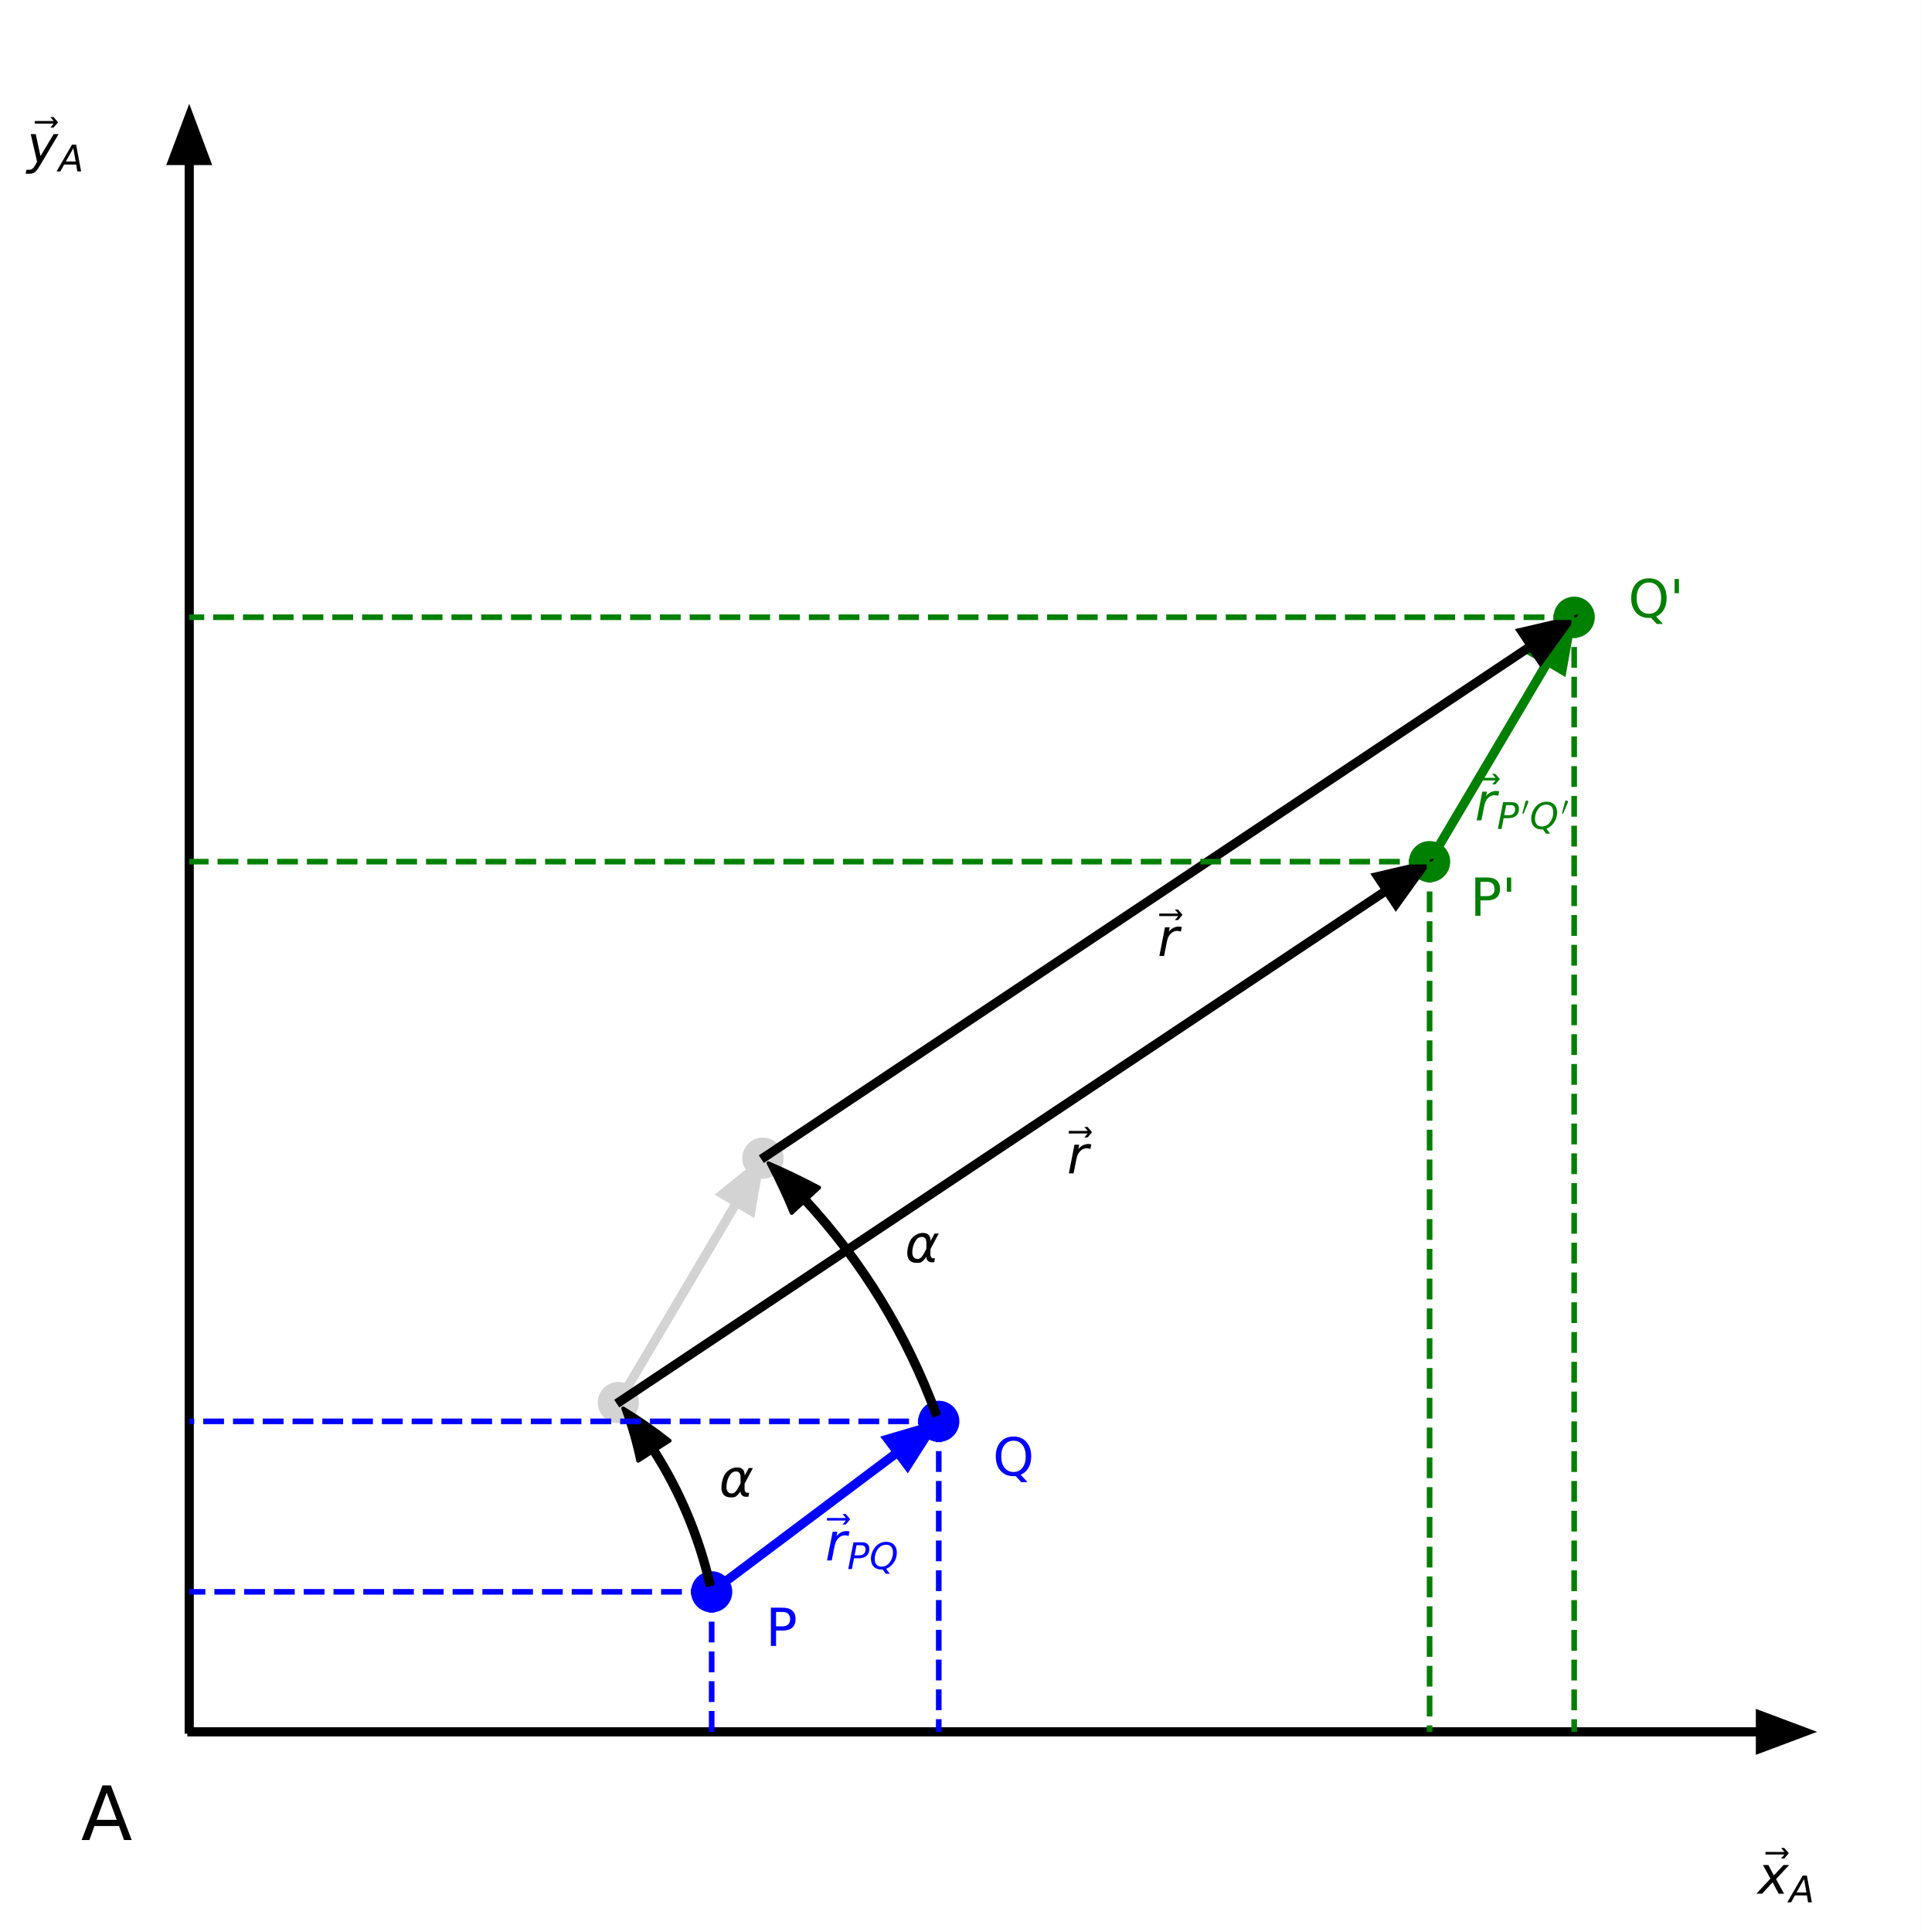
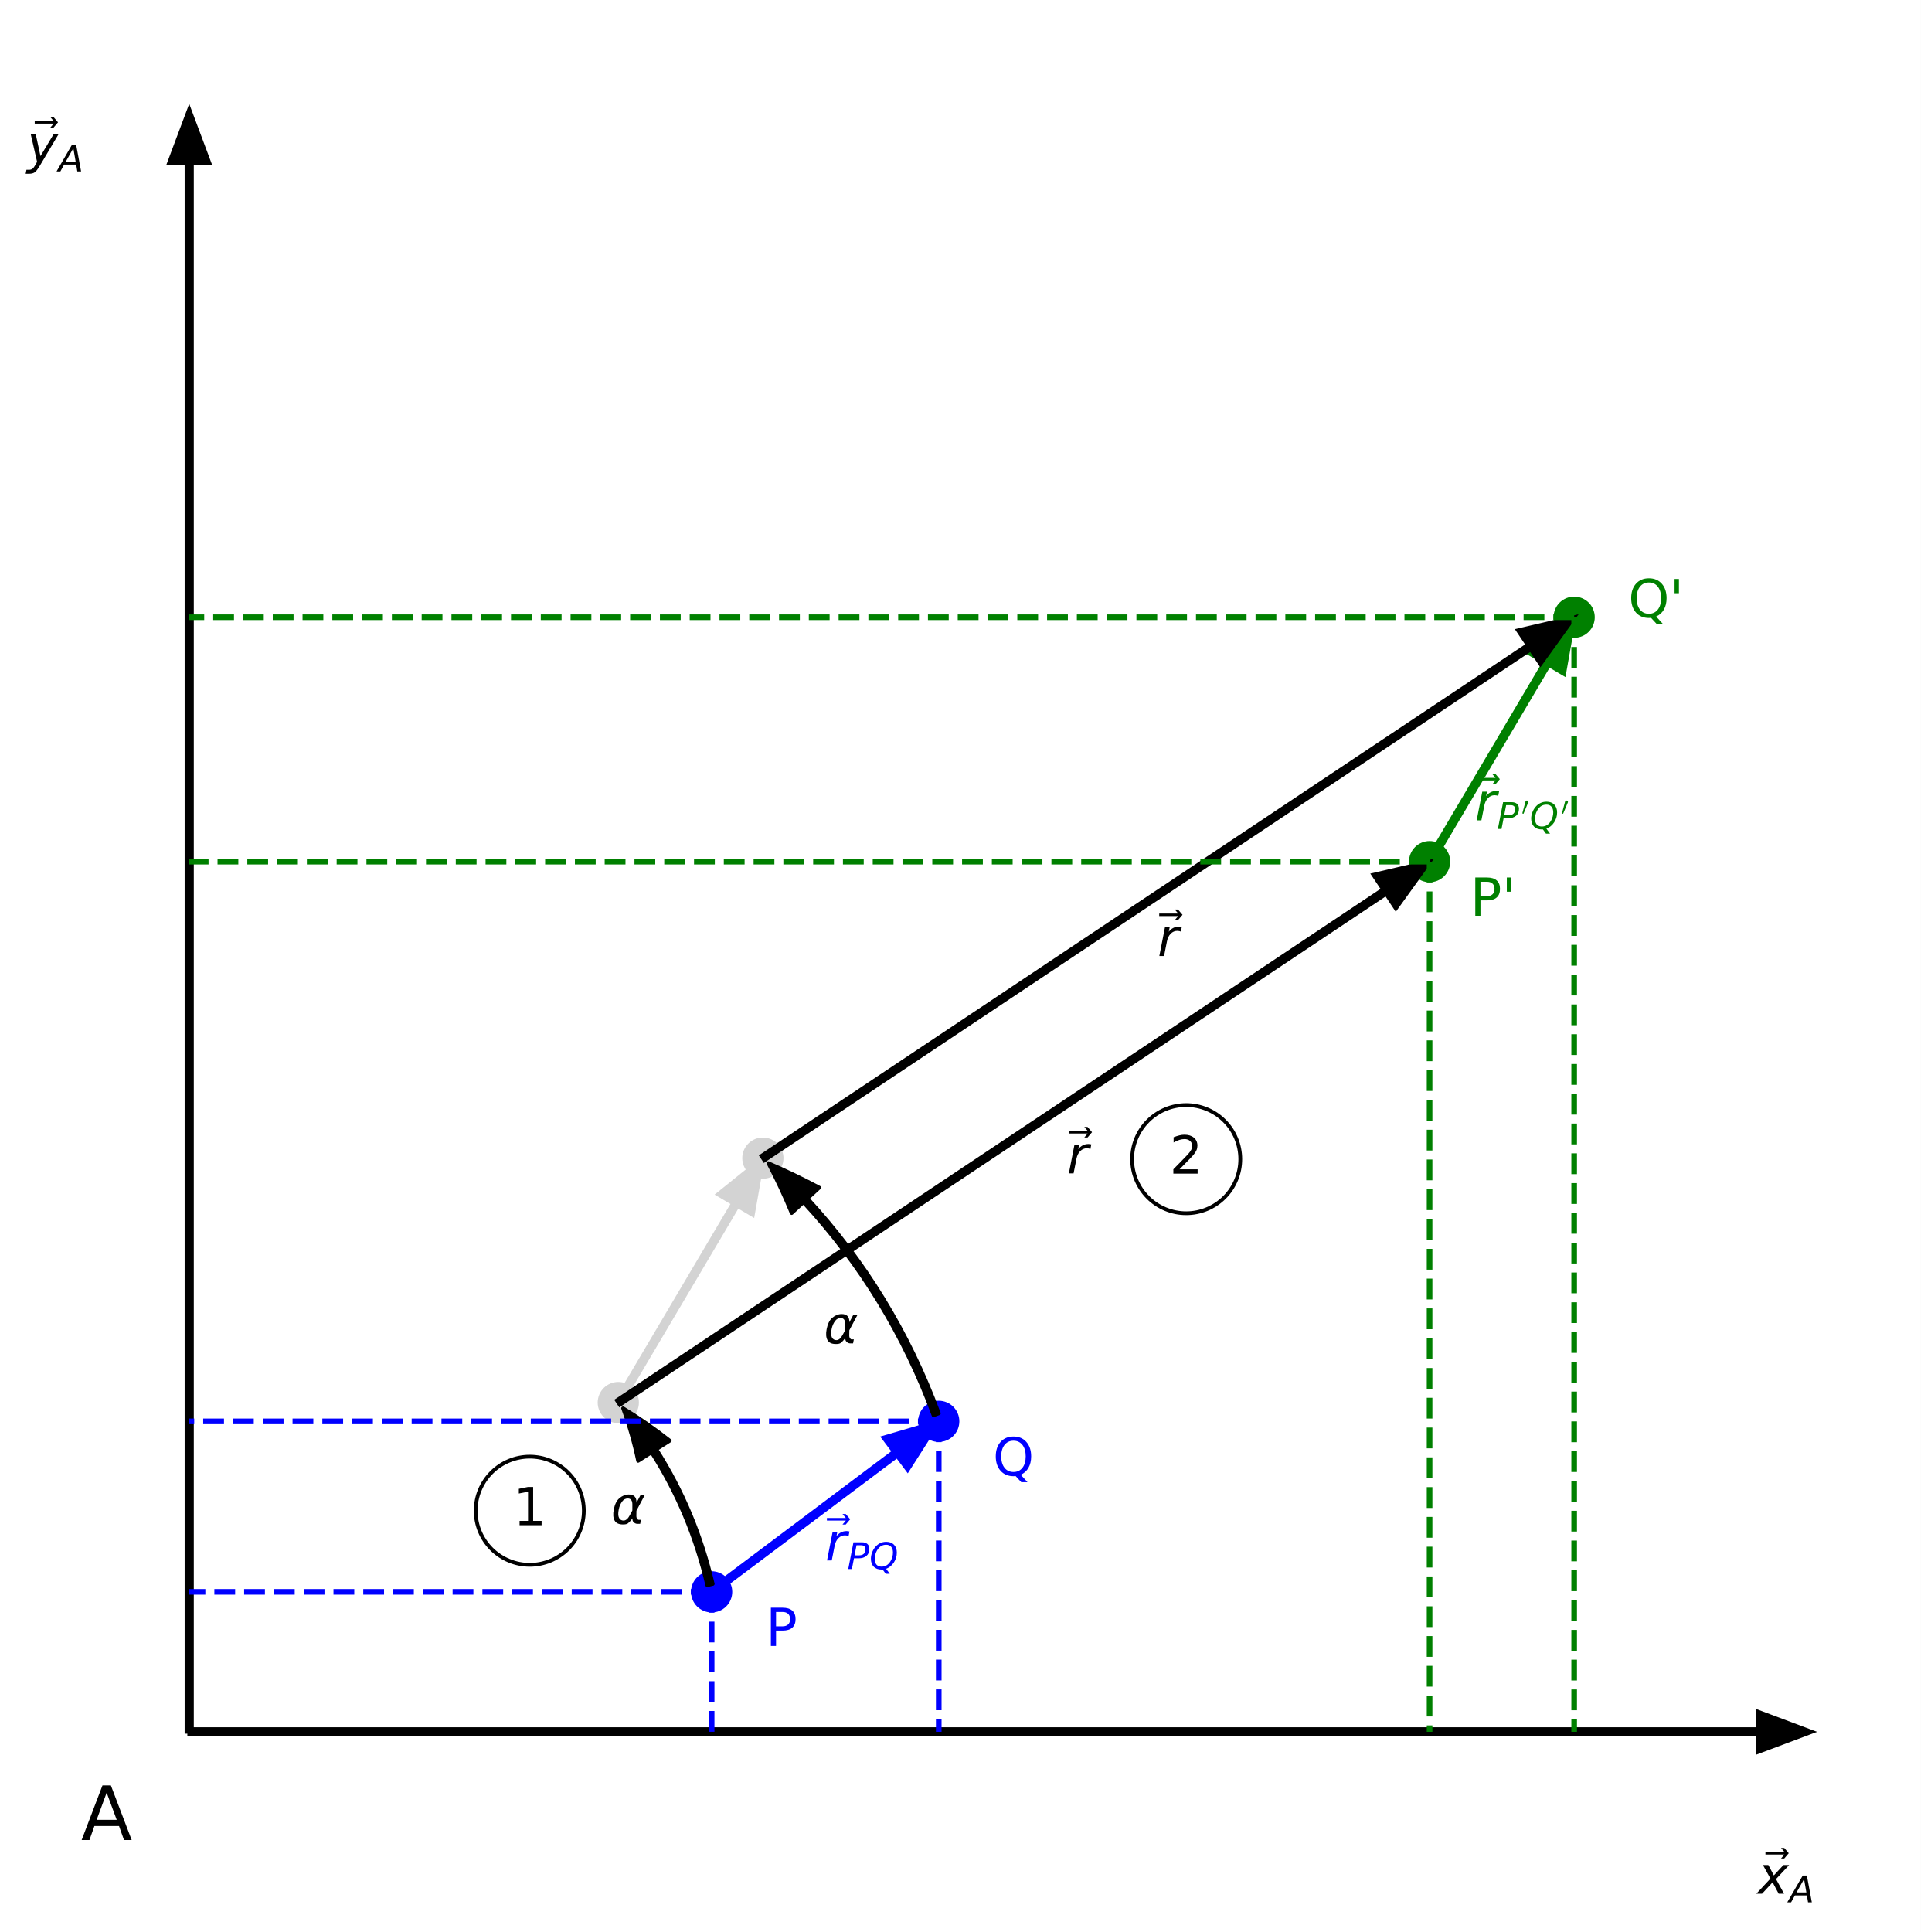
<svg xmlns="http://www.w3.org/2000/svg" xmlns:xlink="http://www.w3.org/1999/xlink" width="512.772pt" height="515.683pt" viewBox="0 0 512.772 515.683" version="1.1">
  <defs>
    <style type="text/css">*{stroke-linejoin: round; stroke-linecap: butt}</style>
  </defs>
  <g id="figure_1">
    <g id="patch_1">
      <path d="M 0 515.683  L 512.772 515.683  L 512.772 -0  L 0 -0  z " style="fill: #ffffff" />
    </g>
    <g id="axes_1">
      <g id="patch_2">
-         <path d="M 483.644 462.259  L 469.207 467.673  L 469.207 462.98  L 50.513 462.98  L 50.513 461.537  L 469.207 461.537  L 469.207 456.844  z " clip-path="url(#p9cc7996fba)" style="stroke: #000000; stroke-linejoin: miter" />
+         <path d="M 483.644 462.259  L 469.207 467.673  L 469.207 462.98  L 50.513 462.98  L 50.513 461.537  L 469.207 461.537  L 469.207 456.844  z " clip-path="url(#p1d32e885d3)" style="stroke: #000000; stroke-linejoin: miter" />
      </g>
      <g id="patch_3">
-         <path d="M 50.513 29.127  L 55.927 43.565  L 51.235 43.565  L 51.235 462.259  L 49.791 462.259  L 49.791 43.565  L 45.099 43.565  z " clip-path="url(#p9cc7996fba)" style="stroke: #000000; stroke-linejoin: miter" />
+         <path d="M 50.513 29.127  L 55.927 43.565  L 51.235 43.565  L 51.235 462.259  L 49.791 462.259  L 49.791 43.565  L 45.099 43.565  z " clip-path="url(#p1d32e885d3)" style="stroke: #000000; stroke-linejoin: miter" />
      </g>
      <g id="PathCollection_1">
        <defs>
-           <path id="m72d2525160" d="M 0 5  C 1.326 5 2.598 4.473 3.536 3.536  C 4.473 2.598 5 1.326 5 0  C 5 -1.326 4.473 -2.598 3.536 -3.536  C 2.598 -4.473 1.326 -5 0 -5  C -1.326 -5 -2.598 -4.473 -3.536 -3.536  C -4.473 -2.598 -5 -1.326 -5 0  C -5 1.326 -4.473 2.598 -3.536 3.536  C -2.598 4.473 -1.326 5 0 5  z " style="stroke: #0000ff" />
+           <path id="m0c92b7bb96" d="M 0 5  C 1.326 5 2.598 4.473 3.536 3.536  C 4.473 2.598 5 1.326 5 0  C 5 -1.326 4.473 -2.598 3.536 -3.536  C 2.598 -4.473 1.326 -5 0 -5  C -1.326 -5 -2.598 -4.473 -3.536 -3.536  C -4.473 -2.598 -5 -1.326 -5 0  C -5 1.326 -4.473 2.598 -3.536 3.536  C -2.598 4.473 -1.326 5 0 5  z " style="stroke: #0000ff" />
        </defs>
-         <g clip-path="url(#p9cc7996fba)">
-           <use xlink:href="#m72d2525160" x="189.971" y="424.891" style="fill: #0000ff; stroke: #0000ff" />
+         <g clip-path="url(#p1d32e885d3)">
+           <use xlink:href="#m0c92b7bb96" x="189.971" y="424.891" style="fill: #0000ff; stroke: #0000ff" />
        </g>
      </g>
      <g id="PathCollection_2">
-         <g clip-path="url(#p9cc7996fba)">
-           <use xlink:href="#m72d2525160" x="250.594" y="379.382" style="fill: #0000ff; stroke: #0000ff" />
+         <g clip-path="url(#p1d32e885d3)">
+           <use xlink:href="#m0c92b7bb96" x="250.594" y="379.382" style="fill: #0000ff; stroke: #0000ff" />
        </g>
      </g>
      <g id="patch_4">
-         <path d="M 250.594 379.382  L 242.298 392.38  L 239.481 388.627  L 190.404 425.468  L 189.537 424.314  L 238.614 387.473  L 235.797 383.72  z " clip-path="url(#p9cc7996fba)" style="fill: #0000ff; stroke: #0000ff; stroke-linejoin: miter" />
+         <path d="M 250.594 379.382  L 242.298 392.38  L 239.481 388.627  L 190.404 425.468  L 189.537 424.314  L 238.614 387.473  L 235.797 383.72  z " clip-path="url(#p1d32e885d3)" style="fill: #0000ff; stroke: #0000ff; stroke-linejoin: miter" />
      </g>
      <g id="PathCollection_3">
        <defs>
-           <path id="m3af4cda053" d="M 0 5  C 1.326 5 2.598 4.473 3.536 3.536  C 4.473 2.598 5 1.326 5 0  C 5 -1.326 4.473 -2.598 3.536 -3.536  C 2.598 -4.473 1.326 -5 0 -5  C -1.326 -5 -2.598 -4.473 -3.536 -3.536  C -4.473 -2.598 -5 -1.326 -5 0  C -5 1.326 -4.473 2.598 -3.536 3.536  C -2.598 4.473 -1.326 5 0 5  z " style="stroke: #d3d3d3" />
+           <path id="m0a0fac2d6f" d="M 0 5  C 1.326 5 2.598 4.473 3.536 3.536  C 4.473 2.598 5 1.326 5 0  C 5 -1.326 4.473 -2.598 3.536 -3.536  C 2.598 -4.473 1.326 -5 0 -5  C -1.326 -5 -2.598 -4.473 -3.536 -3.536  C -4.473 -2.598 -5 -1.326 -5 0  C -5 1.326 -4.473 2.598 -3.536 3.536  C -2.598 4.473 -1.326 5 0 5  z " style="stroke: #d3d3d3" />
        </defs>
-         <g clip-path="url(#p9cc7996fba)">
-           <use xlink:href="#m3af4cda053" x="165.055" y="374.367" style="fill: #d3d3d3; stroke: #d3d3d3" />
+         <g clip-path="url(#p1d32e885d3)">
+           <use xlink:href="#m0a0fac2d6f" x="165.055" y="374.367" style="fill: #d3d3d3; stroke: #d3d3d3" />
        </g>
      </g>
      <g id="PathCollection_4">
-         <g clip-path="url(#p9cc7996fba)">
-           <use xlink:href="#m3af4cda053" x="203.648" y="309.124" style="fill: #d3d3d3; stroke: #d3d3d3" />
+         <g clip-path="url(#p1d32e885d3)">
+           <use xlink:href="#m0a0fac2d6f" x="203.648" y="309.124" style="fill: #d3d3d3; stroke: #d3d3d3" />
        </g>
      </g>
      <g id="patch_5">
-         <path d="M 203.648 309.124  L 200.958 324.306  L 196.919 321.918  L 165.677 374.735  L 164.434 374  L 195.676 321.183  L 191.638 318.794  z " clip-path="url(#p9cc7996fba)" style="fill: #d3d3d3; stroke: #d3d3d3; stroke-linejoin: miter" />
+         <path d="M 203.648 309.124  L 200.958 324.306  L 196.919 321.918  L 165.677 374.735  L 164.434 374  L 195.676 321.183  L 191.638 318.794  z " clip-path="url(#p1d32e885d3)" style="fill: #d3d3d3; stroke: #d3d3d3; stroke-linejoin: miter" />
      </g>
      <g id="PathCollection_5">
        <defs>
-           <path id="m0e0e274035" d="M 0 5  C 1.326 5 2.598 4.473 3.536 3.536  C 4.473 2.598 5 1.326 5 0  C 5 -1.326 4.473 -2.598 3.536 -3.536  C 2.598 -4.473 1.326 -5 0 -5  C -1.326 -5 -2.598 -4.473 -3.536 -3.536  C -4.473 -2.598 -5 -1.326 -5 0  C -5 1.326 -4.473 2.598 -3.536 3.536  C -2.598 4.473 -1.326 5 0 5  z " style="stroke: #008000" />
+           <path id="m08b0f3c39b" d="M 0 5  C 1.326 5 2.598 4.473 3.536 3.536  C 4.473 2.598 5 1.326 5 0  C 5 -1.326 4.473 -2.598 3.536 -3.536  C 2.598 -4.473 1.326 -5 0 -5  C -1.326 -5 -2.598 -4.473 -3.536 -3.536  C -4.473 -2.598 -5 -1.326 -5 0  C -5 1.326 -4.473 2.598 -3.536 3.536  C -2.598 4.473 -1.326 5 0 5  z " style="stroke: #008000" />
        </defs>
-         <g clip-path="url(#p9cc7996fba)">
-           <use xlink:href="#m0e0e274035" x="381.621" y="229.99" style="fill: #008000; stroke: #008000" />
+         <g clip-path="url(#p1d32e885d3)">
+           <use xlink:href="#m08b0f3c39b" x="381.621" y="229.99" style="fill: #008000; stroke: #008000" />
        </g>
      </g>
      <g id="PathCollection_6">
-         <g clip-path="url(#p9cc7996fba)">
-           <use xlink:href="#m0e0e274035" x="420.214" y="164.746" style="fill: #008000; stroke: #008000" />
+         <g clip-path="url(#p1d32e885d3)">
+           <use xlink:href="#m08b0f3c39b" x="420.214" y="164.746" style="fill: #008000; stroke: #008000" />
        </g>
      </g>
      <g id="patch_6">
-         <path d="M 420.214 164.746  L 417.523 179.929  L 413.485 177.54  L 382.242 230.358  L 381 229.623  L 412.242 176.805  L 408.203 174.416  z " clip-path="url(#p9cc7996fba)" style="fill: #008000; stroke: #008000; stroke-linejoin: miter" />
+         <path d="M 420.214 164.746  L 417.523 179.929  L 413.485 177.54  L 382.242 230.358  L 381 229.623  L 412.242 176.805  L 408.203 174.416  z " clip-path="url(#p1d32e885d3)" style="fill: #008000; stroke: #008000; stroke-linejoin: miter" />
      </g>
      <g id="patch_7">
-         <path d="M 188.802 423.112  Q 184.318 403.916 173.929 387.636  L 170.346 389.922  Q 168.888 382.973 166.335 375.902  Q 172.765 379.787 178.776 384.542  L 175.193 386.829  Q 185.72 403.325 190.262 422.771  L 188.802 423.112  z " clip-path="url(#p9cc7996fba)" style="stroke: #000000; stroke-linecap: round" />
+         <path d="M 188.802 423.112  Q 184.318 403.916 173.929 387.636  L 170.346 389.922  Q 168.888 382.973 166.335 375.902  Q 172.765 379.787 178.776 384.542  L 175.193 386.829  Q 185.72 403.325 190.262 422.771  L 188.802 423.112  z " clip-path="url(#p1d32e885d3)" style="stroke: #000000; stroke-linecap: round" />
      </g>
      <g id="patch_8">
-         <path d="M 249.206 377.765  Q 237.31 345.667 214.46 320.892  L 211.335 323.774  Q 208.597 317.111 205.122 310.475  Q 212 313.437 218.686 316.994  L 215.562 319.875  Q 238.614 344.868 250.613 377.244  L 249.206 377.765  z " clip-path="url(#p9cc7996fba)" style="stroke: #000000; stroke-linecap: round" />
+         <path d="M 249.206 377.765  Q 237.31 345.667 214.46 320.892  L 211.335 323.774  Q 208.597 317.111 205.122 310.475  Q 212 313.437 218.686 316.994  L 215.562 319.875  Q 238.614 344.868 250.613 377.244  L 249.206 377.765  z " clip-path="url(#p1d32e885d3)" style="stroke: #000000; stroke-linecap: round" />
      </g>
      <g id="patch_9">
-         <path d="M 381.621 229.99  L 372.611 242.504  L 370.008 238.6  L 165.456 374.968  L 164.655 373.767  L 369.208 237.398  L 366.605 233.494  z " clip-path="url(#p9cc7996fba)" style="stroke: #000000; stroke-linejoin: miter" />
+         <path d="M 141.419 417.676  C 145.248 417.676 148.92 416.155 151.628 413.448  C 154.335 410.74 155.856 407.068 155.856 403.239  C 155.856 399.41 154.335 395.737 151.628 393.03  C 148.92 390.322 145.248 388.801 141.419 388.801  C 137.59 388.801 133.917 390.322 131.21 393.03  C 128.502 395.737 126.981 399.41 126.981 403.239  C 126.981 407.068 128.502 410.74 131.21 413.448  C 133.917 416.155 137.59 417.676 141.419 417.676  L 141.419 417.676  z " clip-path="url(#p1d32e885d3)" style="fill: none; stroke: #000000; stroke-linejoin: miter" />
      </g>
      <g id="patch_10">
-         <path d="M 420.214 164.746  L 411.204 177.26  L 408.601 173.356  L 204.049 309.724  L 203.248 308.523  L 407.801 172.154  L 405.198 168.25  z " clip-path="url(#p9cc7996fba)" style="stroke: #000000; stroke-linejoin: miter" />
+         <path d="M 381.621 229.99  L 372.611 242.504  L 370.008 238.6  L 165.456 374.968  L 164.655 373.767  L 369.208 237.398  L 366.605 233.494  z " clip-path="url(#p1d32e885d3)" style="stroke: #000000; stroke-linejoin: miter" />
+       </g>
+       <g id="patch_11">
+         <path d="M 420.214 164.746  L 411.204 177.26  L 408.601 173.356  L 204.049 309.724  L 203.248 308.523  L 407.801 172.154  L 405.198 168.25  z " clip-path="url(#p1d32e885d3)" style="stroke: #000000; stroke-linejoin: miter" />
+       </g>
+       <g id="patch_12">
+         <path d="M 316.651 323.835  C 320.48 323.835 324.153 322.314 326.86 319.607  C 329.568 316.899 331.089 313.227 331.089 309.398  C 331.089 305.569 329.568 301.896 326.86 299.189  C 324.153 296.481 320.48 294.96 316.651 294.96  C 312.822 294.96 309.15 296.481 306.442 299.189  C 303.735 301.896 302.213 305.569 302.213 309.398  C 302.213 313.227 303.735 316.899 306.442 319.607  C 309.15 322.314 312.822 323.835 316.651 323.835  L 316.651 323.835  z " clip-path="url(#p1d32e885d3)" style="fill: none; stroke: #000000; stroke-linejoin: miter" />
      </g>
      <g id="line2d_1">
-         <path d="M 189.971 424.891  L 189.971 462.259  " clip-path="url(#p9cc7996fba)" style="fill: none; stroke-dasharray: 5.55,2.4; stroke-dashoffset: 0; stroke: #0000ff; stroke-width: 1.5" />
+         <path d="M 189.971 424.891  L 189.971 462.259  " clip-path="url(#p1d32e885d3)" style="fill: none; stroke-dasharray: 5.55,2.4; stroke-dashoffset: 0; stroke: #0000ff; stroke-width: 1.5" />
      </g>
      <g id="line2d_2">
-         <path d="M 189.971 424.891  L 50.513 424.891  " clip-path="url(#p9cc7996fba)" style="fill: none; stroke-dasharray: 5.55,2.4; stroke-dashoffset: 0; stroke: #0000ff; stroke-width: 1.5" />
+         <path d="M 189.971 424.891  L 50.513 424.891  " clip-path="url(#p1d32e885d3)" style="fill: none; stroke-dasharray: 5.55,2.4; stroke-dashoffset: 0; stroke: #0000ff; stroke-width: 1.5" />
      </g>
      <g id="line2d_3">
-         <path d="M 250.594 379.382  L 250.594 462.259  " clip-path="url(#p9cc7996fba)" style="fill: none; stroke-dasharray: 5.55,2.4; stroke-dashoffset: 0; stroke: #0000ff; stroke-width: 1.5" />
+         <path d="M 250.594 379.382  L 250.594 462.259  " clip-path="url(#p1d32e885d3)" style="fill: none; stroke-dasharray: 5.55,2.4; stroke-dashoffset: 0; stroke: #0000ff; stroke-width: 1.5" />
      </g>
      <g id="line2d_4">
-         <path d="M 250.594 379.382  L 50.513 379.382  " clip-path="url(#p9cc7996fba)" style="fill: none; stroke-dasharray: 5.55,2.4; stroke-dashoffset: 0; stroke: #0000ff; stroke-width: 1.5" />
+         <path d="M 250.594 379.382  L 50.513 379.382  " clip-path="url(#p1d32e885d3)" style="fill: none; stroke-dasharray: 5.55,2.4; stroke-dashoffset: 0; stroke: #0000ff; stroke-width: 1.5" />
      </g>
      <g id="line2d_5">
-         <path d="M 381.621 229.99  L 381.621 462.259  " clip-path="url(#p9cc7996fba)" style="fill: none; stroke-dasharray: 5.55,2.4; stroke-dashoffset: 0; stroke: #008000; stroke-width: 1.5" />
+         <path d="M 381.621 229.99  L 381.621 462.259  " clip-path="url(#p1d32e885d3)" style="fill: none; stroke-dasharray: 5.55,2.4; stroke-dashoffset: 0; stroke: #008000; stroke-width: 1.5" />
      </g>
      <g id="line2d_6">
-         <path d="M 381.621 229.99  L 50.513 229.99  " clip-path="url(#p9cc7996fba)" style="fill: none; stroke-dasharray: 5.55,2.4; stroke-dashoffset: 0; stroke: #008000; stroke-width: 1.5" />
+         <path d="M 381.621 229.99  L 50.513 229.99  " clip-path="url(#p1d32e885d3)" style="fill: none; stroke-dasharray: 5.55,2.4; stroke-dashoffset: 0; stroke: #008000; stroke-width: 1.5" />
      </g>
      <g id="line2d_7">
-         <path d="M 420.214 164.746  L 420.214 462.259  " clip-path="url(#p9cc7996fba)" style="fill: none; stroke-dasharray: 5.55,2.4; stroke-dashoffset: 0; stroke: #008000; stroke-width: 1.5" />
+         <path d="M 420.214 164.746  L 420.214 462.259  " clip-path="url(#p1d32e885d3)" style="fill: none; stroke-dasharray: 5.55,2.4; stroke-dashoffset: 0; stroke: #008000; stroke-width: 1.5" />
      </g>
      <g id="line2d_8">
-         <path d="M 420.214 164.746  L 50.513 164.746  " clip-path="url(#p9cc7996fba)" style="fill: none; stroke-dasharray: 5.55,2.4; stroke-dashoffset: 0; stroke: #008000; stroke-width: 1.5" />
+         <path d="M 420.214 164.746  L 50.513 164.746  " clip-path="url(#p1d32e885d3)" style="fill: none; stroke-dasharray: 5.55,2.4; stroke-dashoffset: 0; stroke: #008000; stroke-width: 1.5" />
      </g>
      <g id="text_1">
        <g transform="translate(21.63771 491.134)scale(0.2 -0.2)">
          <defs>
            <path id="DejaVuSans-41" d="M 2188 4044  L 1331 1722  L 3047 1722  L 2188 4044  z M 1831 4666  L 2547 4666  L 4325 0  L 3669 0  L 3244 1197  L 1141 1197  L 716 0  L 50 0  L 1831 4666  z " transform="scale(0.015625)" />
          </defs>
          <use xlink:href="#DejaVuSans-41" />
        </g>
      </g>
      <g id="text_2">
        <g transform="translate(469.2067 505.5717)scale(0.14 -0.14)">
          <defs>
            <path id="DejaVuSans-20d7" d="M -3009 4066  L -3009 4378  L -694 4378  L -1106 4863  L -713 4863  L -166 4222  L -713 3581  L -1106 3581  L -694 4066  L -3009 4066  z " transform="scale(0.015625)" />
            <path id="DejaVuSans-Oblique-78" d="M 3841 3500  L 2234 1784  L 3219 0  L 2559 0  L 1819 1388  L 531 0  L -166 0  L 1556 1844  L 641 3500  L 1300 3500  L 1972 2234  L 3144 3500  L 3841 3500  z " transform="scale(0.015625)" />
            <path id="DejaVuSans-Oblique-41" d="M 2356 4666  L 3072 4666  L 3938 0  L 3278 0  L 3084 1197  L 984 1197  L 325 0  L -341 0  L 2356 4666  z M 2584 4044  L 1275 1722  L 2988 1722  L 2584 4044  z " transform="scale(0.015625)" />
          </defs>
          <use xlink:href="#DejaVuSans-20d7" transform="translate(61.81055 12.01562)" />
          <use xlink:href="#DejaVuSans-Oblique-78" transform="translate(0 0.78125)" />
          <use xlink:href="#DejaVuSans-Oblique-41" transform="translate(60.13672 -15.625)scale(0.7)" />
        </g>
      </g>
      <g id="text_3">
        <g transform="translate(7.2 43.56498)scale(0.14 -0.14)">
          <defs>
            <path id="DejaVuSans-Oblique-79" d="M 1588 -325  Q 1188 -997 936 -1164  Q 684 -1331 294 -1331  L -159 -1331  L -63 -850  L 269 -850  Q 509 -850 678 -719  Q 847 -588 1056 -206  L 1234 128  L 459 3500  L 1069 3500  L 1650 819  L 3256 3500  L 3859 3500  L 1588 -325  z " transform="scale(0.015625)" />
          </defs>
          <use xlink:href="#DejaVuSans-20d7" transform="translate(61.81055 12.01562)" />
          <use xlink:href="#DejaVuSans-Oblique-79" transform="translate(0 0.78125)" />
          <use xlink:href="#DejaVuSans-Oblique-41" transform="translate(60.13672 -15.625)scale(0.7)" />
        </g>
      </g>
      <g id="text_4">
        <g style="fill: #0000ff" transform="translate(204.4084 439.3288)scale(0.14 -0.14)">
          <defs>
            <path id="DejaVuSans-50" d="M 1259 4147  L 1259 2394  L 2053 2394  Q 2494 2394 2734 2622  Q 2975 2850 2975 3272  Q 2975 3691 2734 3919  Q 2494 4147 2053 4147  L 1259 4147  z M 628 4666  L 2053 4666  Q 2838 4666 3239 4311  Q 3641 3956 3641 3272  Q 3641 2581 3239 2228  Q 2838 1875 2053 1875  L 1259 1875  L 1259 0  L 628 0  L 628 4666  z " transform="scale(0.015625)" />
          </defs>
          <use xlink:href="#DejaVuSans-50" />
        </g>
      </g>
      <g id="text_5">
        <g style="fill: #0000ff" transform="translate(265.0314 393.8202)scale(0.14 -0.14)">
          <defs>
            <path id="DejaVuSans-51" d="M 2522 4238  Q 1834 4238 1429 3725  Q 1025 3213 1025 2328  Q 1025 1447 1429 934  Q 1834 422 2522 422  Q 3209 422 3611 934  Q 4013 1447 4013 2328  Q 4013 3213 3611 3725  Q 3209 4238 2522 4238  z M 3406 84  L 4238 -825  L 3475 -825  L 2784 -78  Q 2681 -84 2626 -87  Q 2572 -91 2522 -91  Q 1538 -91 948 567  Q 359 1225 359 2328  Q 359 3434 948 4092  Q 1538 4750 2522 4750  Q 3503 4750 4090 4092  Q 4678 3434 4678 2328  Q 4678 1516 4351 937  Q 4025 359 3406 84  z " transform="scale(0.015625)" />
          </defs>
          <use xlink:href="#DejaVuSans-51" />
        </g>
      </g>
      <g id="text_6">
        <g style="fill: #0000ff" transform="translate(220.2822 416.5745)scale(0.14 -0.14)">
          <defs>
            <path id="DejaVuSans-Oblique-72" d="M 2853 2969  Q 2766 3016 2653 3041  Q 2541 3066 2413 3066  Q 1953 3066 1609 2717  Q 1266 2369 1153 1784  L 800 0  L 225 0  L 909 3500  L 1484 3500  L 1375 2956  Q 1603 3259 1920 3421  Q 2238 3584 2597 3584  Q 2691 3584 2781 3573  Q 2872 3563 2963 3538  L 2853 2969  z " transform="scale(0.015625)" />
            <path id="DejaVuSans-Oblique-50" d="M 1081 4666  L 2541 4666  Q 3178 4666 3512 4369  Q 3847 4072 3847 3500  Q 3847 2731 3353 2303  Q 2859 1875 1966 1875  L 1172 1875  L 806 0  L 172 0  L 1081 4666  z M 1613 4147  L 1275 2394  L 2069 2394  Q 2606 2394 2893 2669  Q 3181 2944 3181 3456  Q 3181 3784 2986 3965  Q 2791 4147 2438 4147  L 1613 4147  z " transform="scale(0.015625)" />
            <path id="DejaVuSans-Oblique-51" d="M 2309 -84  Q 2275 -88 2237 -89  Q 2200 -91 2125 -91  Q 1250 -91 756 411  Q 263 913 263 1797  Q 263 2319 452 2844  Q 641 3369 978 3788  Q 1369 4269 1858 4509  Q 2347 4750 2938 4750  Q 3794 4750 4287 4245  Q 4781 3741 4781 2869  Q 4781 1928 4265 1147  Q 3750 366 2919 44  L 3553 -825  L 2847 -825  L 2309 -84  z M 2919 4238  Q 2400 4238 2003 3986  Q 1606 3734 1313 3219  Q 1125 2891 1026 2522  Q 928 2153 928 1778  Q 928 1128 1239 775  Q 1550 422 2119 422  Q 2631 422 3032 676  Q 3434 931 3719 1434  Q 3909 1772 4009 2142  Q 4109 2513 4109 2881  Q 4109 3528 3796 3883  Q 3484 4238 2919 4238  z " transform="scale(0.015625)" />
          </defs>
          <use xlink:href="#DejaVuSans-20d7" transform="translate(50.29395 13.01562)" />
          <use xlink:href="#DejaVuSans-Oblique-72" transform="translate(0 0.46875)" />
          <use xlink:href="#DejaVuSans-Oblique-50" transform="translate(42.07031 -15.9375)scale(0.7)" />
          <use xlink:href="#DejaVuSans-Oblique-51" transform="translate(84.28223 -15.9375)scale(0.7)" />
        </g>
      </g>
      <g id="text_7">
        <g style="fill: #008000" transform="translate(392.4491 244.428)scale(0.14 -0.14)">
          <defs>
            <path id="DejaVuSans-27" d="M 1147 4666  L 1147 2931  L 616 2931  L 616 4666  L 1147 4666  z " transform="scale(0.015625)" />
          </defs>
          <use xlink:href="#DejaVuSans-50" />
          <use xlink:href="#DejaVuSans-27" x="60.303" />
        </g>
      </g>
      <g id="text_8">
        <g style="fill: #008000" transform="translate(434.6515 164.7464)scale(0.14 -0.14)">
          <use xlink:href="#DejaVuSans-51" />
          <use xlink:href="#DejaVuSans-27" x="78.711" />
        </g>
      </g>
      <g id="text_9">
        <g style="fill: #008000" transform="translate(393.6985 219.0249)scale(0.14 -0.14)">
          <defs>
            <path id="Cmsy10-30" d="M 225 347  Q 184 359 184 409  L 966 3316  Q 1003 3434 1093 3506  Q 1184 3578 1300 3578  Q 1450 3578 1564 3479  Q 1678 3381 1678 3231  Q 1678 3166 1644 3084  L 488 319  Q 466 275 428 275  Q 394 275 320 306  Q 247 338 225 347  z " transform="scale(0.015625)" />
          </defs>
          <use xlink:href="#DejaVuSans-20d7" transform="translate(50.29395 13.01562)" />
          <use xlink:href="#DejaVuSans-Oblique-72" transform="translate(0 0.46875)" />
          <use xlink:href="#DejaVuSans-Oblique-50" transform="translate(42.07031 -15.9375)scale(0.7)" />
          <use xlink:href="#Cmsy10-30" transform="translate(89.19397 10.85938)scale(0.49)" />
          <use xlink:href="#DejaVuSans-Oblique-51" transform="translate(104.5782 -15.9375)scale(0.7)" />
          <use xlink:href="#Cmsy10-30" transform="translate(164.7163 10.85938)scale(0.49)" />
        </g>
      </g>
      <g id="text_10">
-         <g transform="translate(191.9507 399.6292)scale(0.14 -0.14)">
+         <g transform="translate(163.0752 406.8481)scale(0.14 -0.14)">
          <defs>
            <path id="DejaVuSans-Oblique-3b1" d="M 2619 1628  L 2622 2350  Q 2625 3088 2069 3091  Q 1653 3094 1394 2747  Q 1069 2319 959 1747  Q 825 1059 994 731  Q 1169 397 1547 397  Q 1966 397 2319 1063  L 2619 1628  z M 2166 3578  Q 3141 3594 3128 2584  Q 3128 2584 3616 3500  L 4128 3500  L 3119 1603  L 3109 919  Q 3109 766 3194 638  Q 3291 488 3391 488  L 3669 488  L 3575 0  L 3228 0  Q 2934 0 2722 263  Q 2622 394 2619 669  Q 2416 334 2066 50  Q 1900 -81 1453 -78  Q 722 -72 456 397  Q 184 884 353 1747  Q 534 2675 1009 3097  Q 1544 3569 2166 3578  z " transform="scale(0.015625)" />
          </defs>
          <use xlink:href="#DejaVuSans-Oblique-3b1" transform="translate(0 0.84375)" />
        </g>
      </g>
      <g id="text_11">
-         <g transform="translate(241.5587 337.0342)scale(0.14 -0.14)">
+         <g transform="translate(219.9021 358.6907)scale(0.14 -0.14)">
          <use xlink:href="#DejaVuSans-Oblique-3b1" transform="translate(0 0.84375)" />
        </g>
      </g>
      <g id="text_12">
+         <g transform="translate(136.9649 407.1018)scale(0.14 -0.14)">
+           <defs>
+             <path id="DejaVuSans-31" d="M 794 531  L 1825 531  L 1825 4091  L 703 3866  L 703 4441  L 1819 4666  L 2450 4666  L 2450 531  L 3481 531  L 3481 0  L 794 0  L 794 531  z " transform="scale(0.015625)" />
+           </defs>
+           <use xlink:href="#DejaVuSans-31" />
+         </g>
+       </g>
+       <g id="text_13">
        <g transform="translate(284.8357 313.2608)scale(0.14 -0.14)">
          <use xlink:href="#DejaVuSans-20d7" transform="translate(50.29395 13.01562)" />
          <use xlink:href="#DejaVuSans-Oblique-72" transform="translate(0 0.46875)" />
        </g>
      </g>
-       <g id="text_13">
+       <g id="text_14">
        <g transform="translate(308.991 255.2358)scale(0.14 -0.14)">
          <use xlink:href="#DejaVuSans-20d7" transform="translate(50.29395 13.01562)" />
          <use xlink:href="#DejaVuSans-Oblique-72" transform="translate(0 0.46875)" />
+         </g>
+       </g>
+       <g id="text_15">
+         <g transform="translate(312.1974 313.2608)scale(0.14 -0.14)">
+           <defs>
+             <path id="DejaVuSans-32" d="M 1228 531  L 3431 531  L 3431 0  L 469 0  L 469 531  Q 828 903 1448 1529  Q 2069 2156 2228 2338  Q 2531 2678 2651 2914  Q 2772 3150 2772 3378  Q 2772 3750 2511 3984  Q 2250 4219 1831 4219  Q 1534 4219 1204 4116  Q 875 4013 500 3803  L 500 4441  Q 881 4594 1212 4672  Q 1544 4750 1819 4750  Q 2544 4750 2975 4387  Q 3406 4025 3406 3419  Q 3406 3131 3298 2873  Q 3191 2616 2906 2266  Q 2828 2175 2409 1742  Q 1991 1309 1228 531  z " transform="scale(0.015625)" />
+           </defs>
+           <use xlink:href="#DejaVuSans-32" />
        </g>
      </g>
    </g>
  </g>
  <defs>
-     <clipPath id="p9cc7996fba">
+     <clipPath id="p1d32e885d3">
      <rect x="23.172" y="7.2" width="482.4" height="482.4" />
    </clipPath>
  </defs>
</svg>
